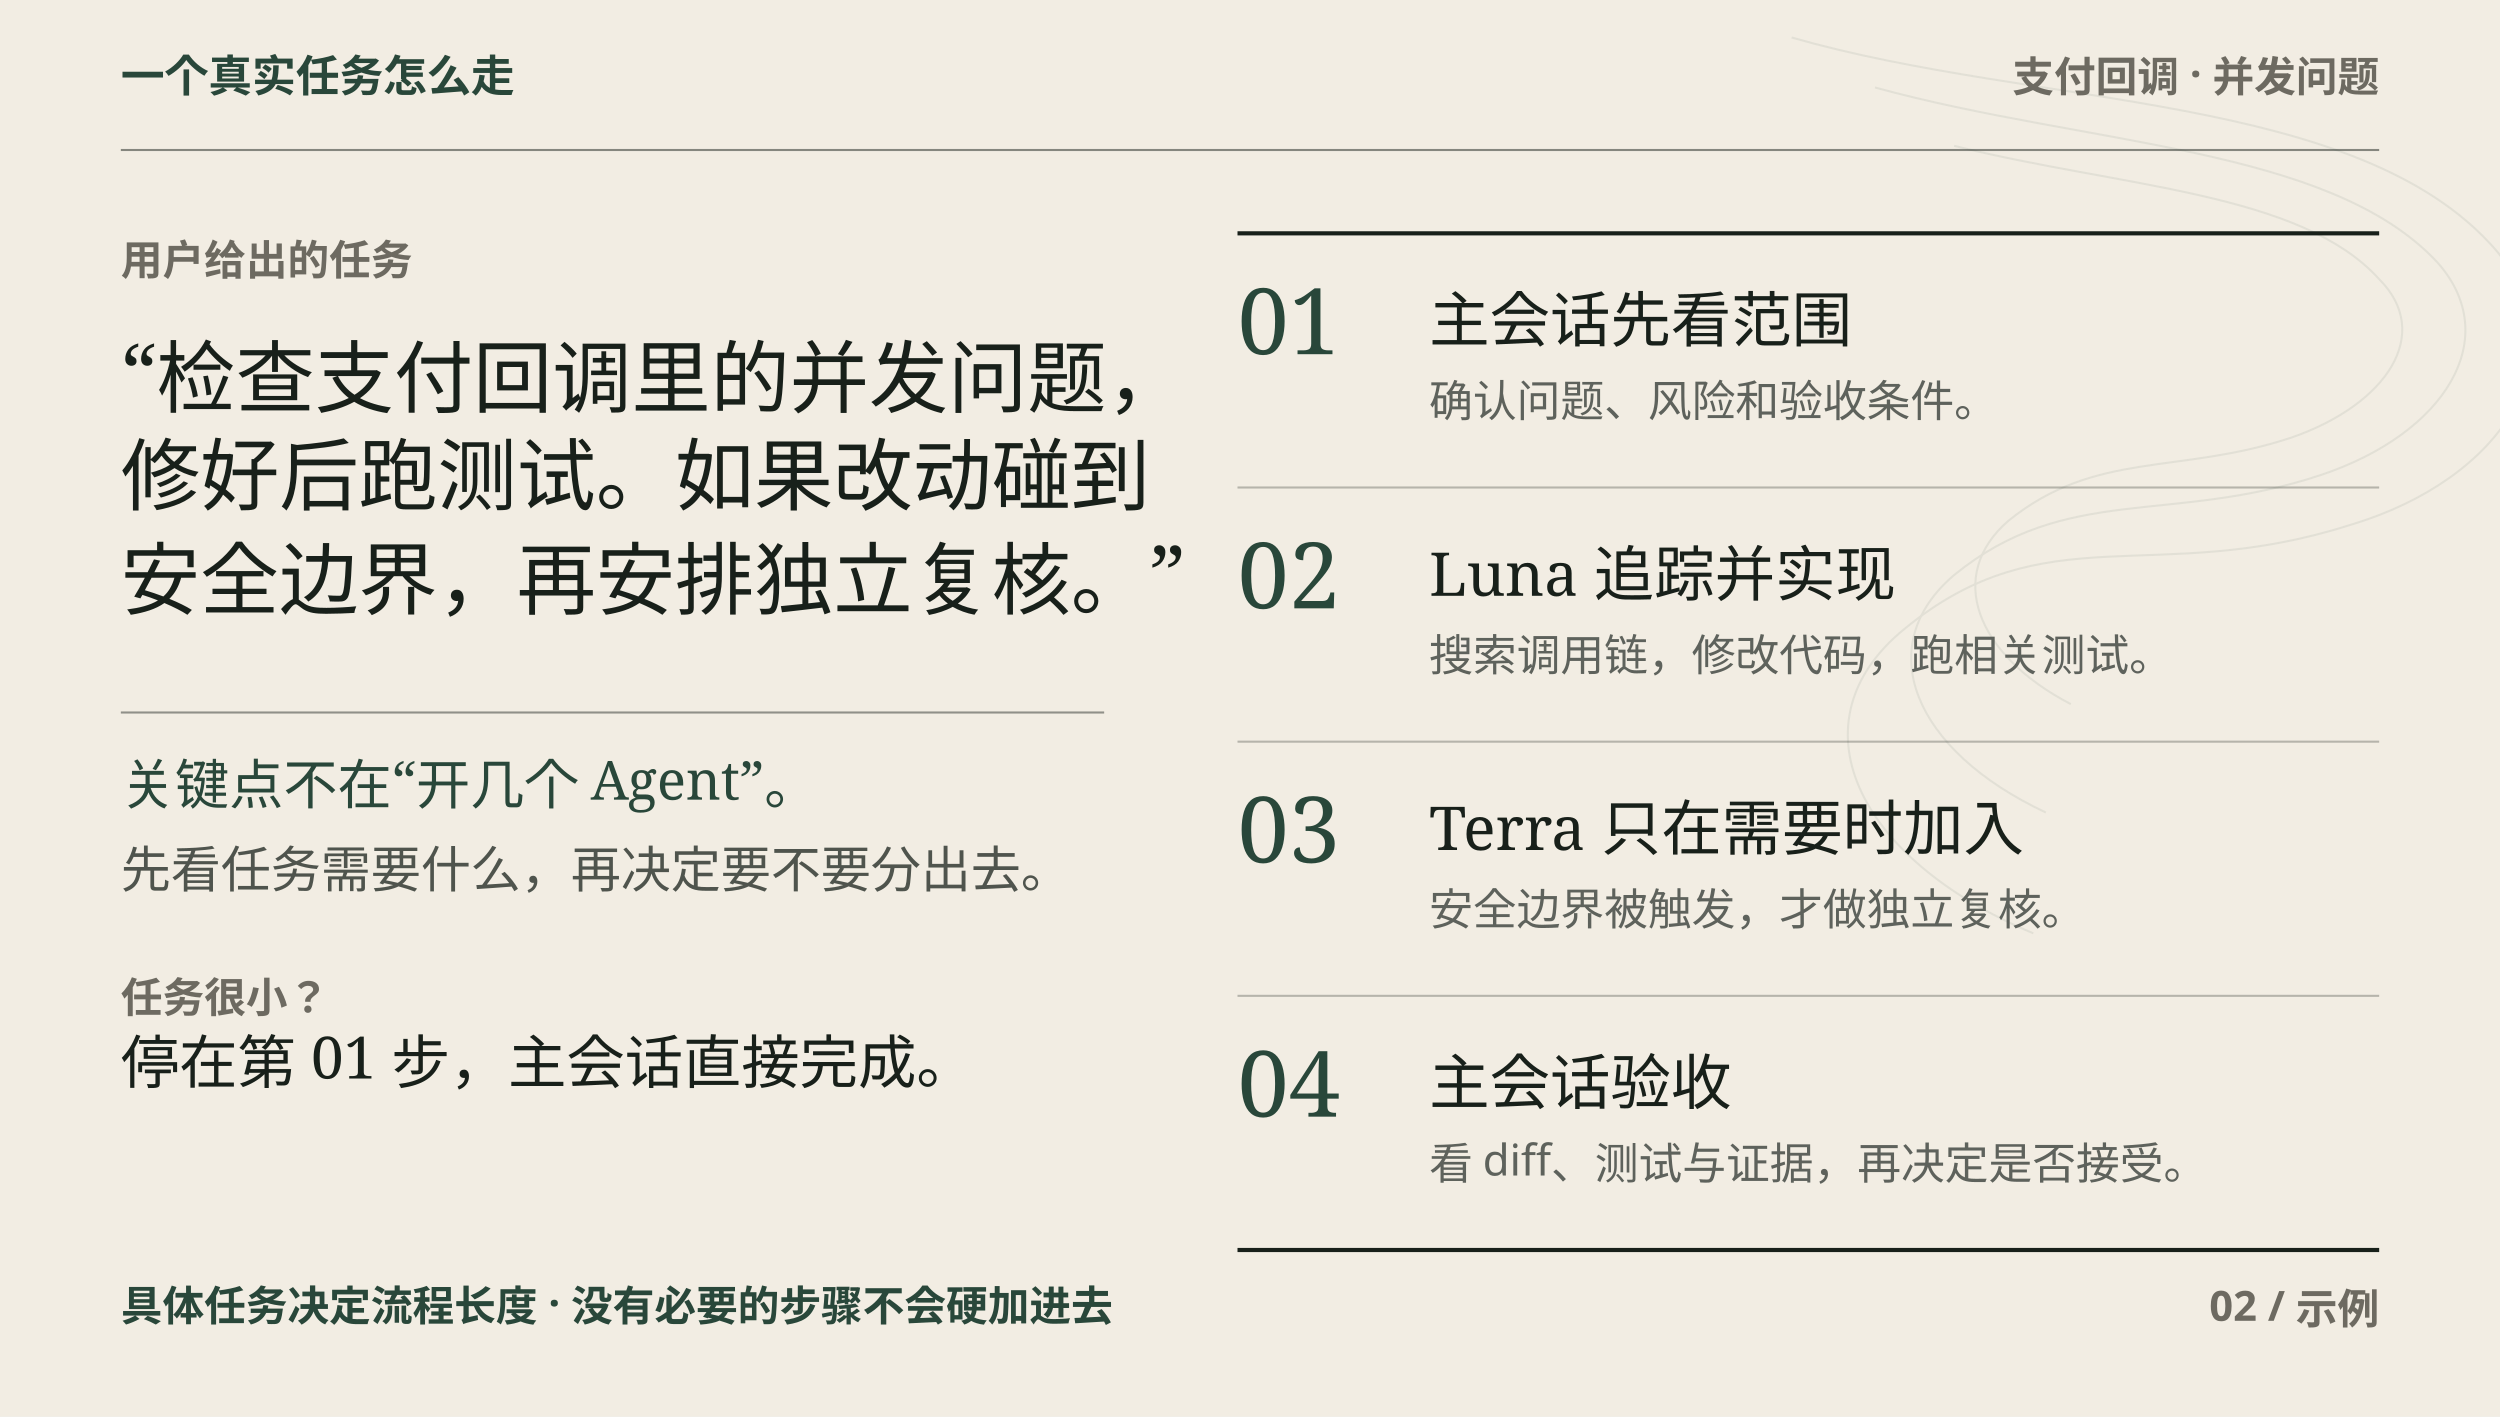
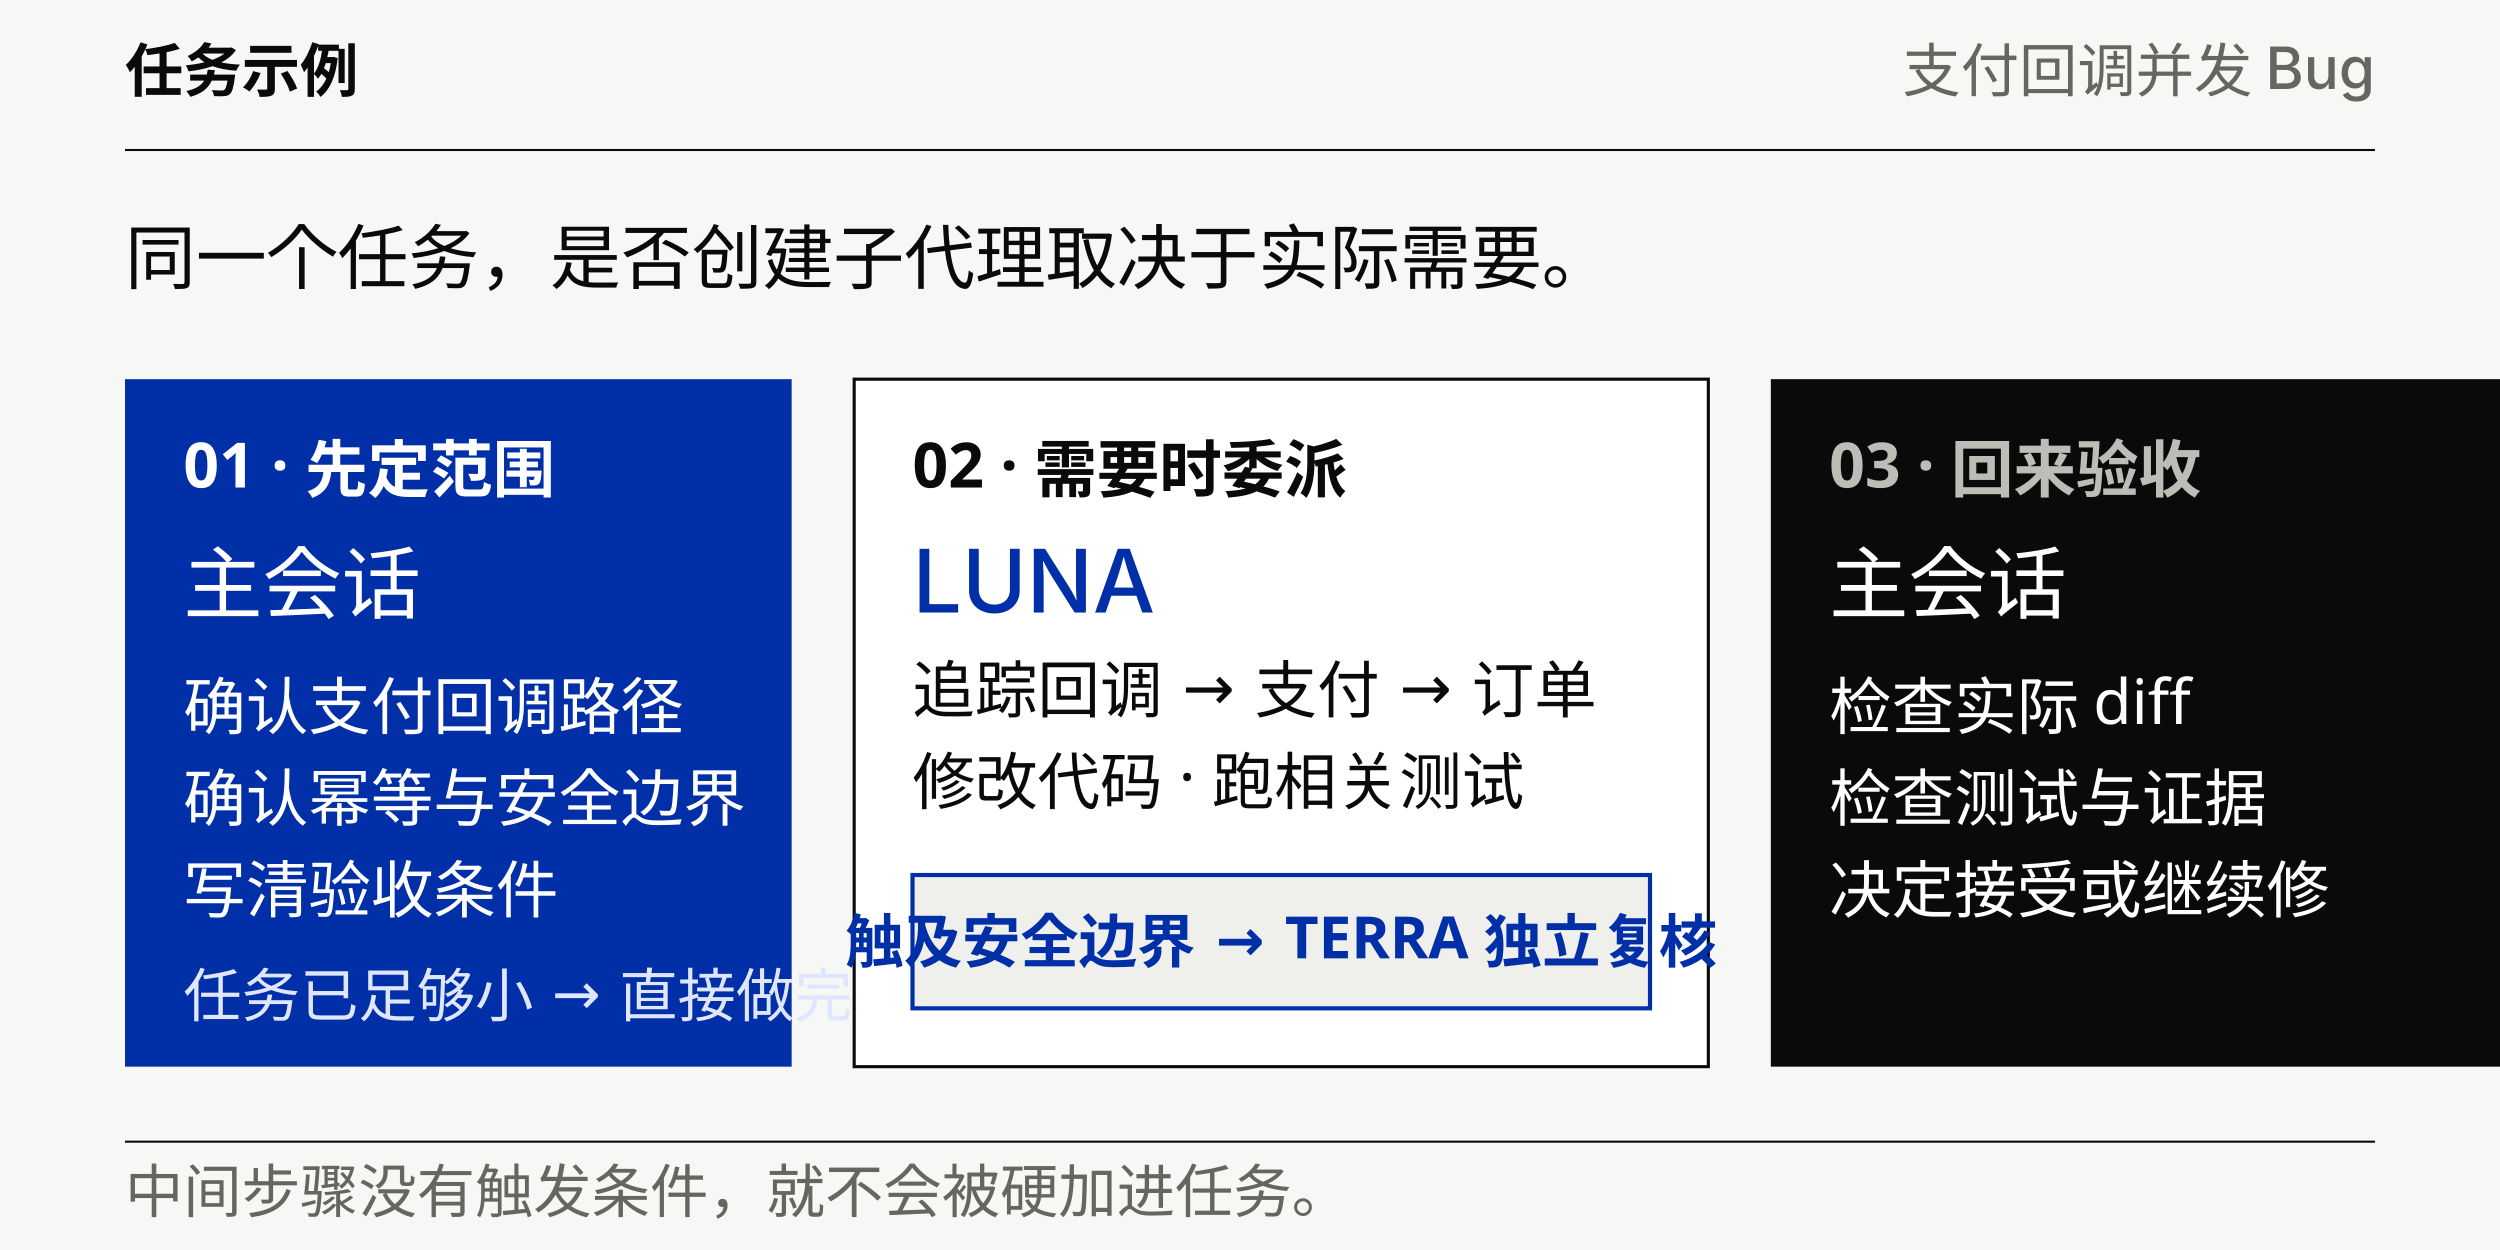
- <svg xmlns="http://www.w3.org/2000/svg" width="1200" height="680" viewBox="0 0 1200 680" role="img" aria-labelledby="title desc">
-   <rect width="1200" height="680" fill="#f2ede3" />
-   <g fill="none" stroke="#29473a" stroke-width="1" opacity="0.08">
-     <path d="M860 18 C978 52 1132 44 1198 120 C1240 170 1202 230 1128 252 C1034 282 982 246 914 302 C860 346 890 412 976 448" />
-     <path d="M900 42 C1002 70 1118 70 1170 126 C1202 162 1174 208 1114 228 C1042 252 992 232 938 276 C898 310 918 360 982 390" />
-     <path d="M938 70 C1018 90 1104 92 1142 134 C1168 160 1146 194 1100 210 C1046 228 1006 216 964 250 C934 276 948 314 994 338" />
+ <svg xmlns="http://www.w3.org/2000/svg" width="1200" height="600" viewBox="0 0 1200 600" role="img" aria-labelledby="title desc">
+   <rect width="1200" height="600" fill="#f7f7f5" />
+   <line x1="60" y1="72" x2="1140" y2="72" stroke="#0a0a0a" stroke-width="1" />
+   <text x="60" y="44" font-family="Noto Sans SC, PingFang SC, Microsoft YaHei UI, Inter, sans-serif" font-size="28" font-weight="600" fill="#0a0a0a">任务示例</text>
+   <text x="1140" y="44" text-anchor="end" font-family="Noto Sans SC, PingFang SC, Microsoft YaHei UI, Inter, sans-serif" font-size="28" font-weight="500" fill="#666661">支付回调并发 Bug</text>
+   <text x="60" y="136" font-family="Noto Sans SC, PingFang SC, Microsoft YaHei UI, Inter, sans-serif" font-size="34" font-weight="400" fill="#0a0a0a">同一个任务，是否创建子代理取决于实际需要。</text>
+   <g transform="translate(60 182)">
+     <rect x="0" y="0" width="320" height="330" fill="#002FA7" />
+     <text x="28" y="52" font-family="Noto Sans SC, PingFang SC, Microsoft YaHei UI, sans-serif" font-size="30" font-weight="600" fill="#ffffff">01 · 先定范围</text>
+     <text x="28" y="112" font-family="Noto Sans SC, PingFang SC, Microsoft YaHei UI, sans-serif" font-size="38" font-weight="500" fill="#ffffff">主会话</text>
+     <text x="28" y="168" font-family="Noto Sans SC, PingFang SC, Microsoft YaHei UI, sans-serif" font-size="30" font-weight="400" fill="#ffffff">确认支付回调路径</text>
+     <text x="28" y="212" font-family="Noto Sans SC, PingFang SC, Microsoft YaHei UI, sans-serif" font-size="30" font-weight="400" fill="#ffffff">确认幂等与安全边界</text>
+     <text x="28" y="256" font-family="Noto Sans SC, PingFang SC, Microsoft YaHei UI, sans-serif" font-size="30" font-weight="400" fill="#ffffff">写清验收条件</text>
+     <text x="28" y="306" font-family="Noto Sans SC, PingFang SC, Microsoft YaHei UI, sans-serif" font-size="28" font-weight="500" fill="#dfe6ff">任务已足够小 → 直接做完</text>
+     <rect x="350" y="0" width="410" height="330" fill="#ffffff" stroke="#0a0a0a" stroke-width="1.5" />
+     <text x="378" y="52" font-family="Noto Sans SC, PingFang SC, Microsoft YaHei UI, sans-serif" font-size="30" font-weight="600" fill="#0a0a0a">02 · 需要时委派</text>
+     <text x="378" y="112" font-family="Inter, Helvetica Neue, Arial, sans-serif" font-size="42" font-weight="500" fill="#002FA7">LUNA</text>
+     <text x="378" y="160" font-family="Noto Sans SC, PingFang SC, Microsoft YaHei UI, sans-serif" font-size="30" font-weight="400" fill="#0a0a0a">追踪回调 → 支付 → 订单</text>
+     <text x="378" y="204" font-family="Noto Sans SC, PingFang SC, Microsoft YaHei UI, sans-serif" font-size="30" font-weight="400" fill="#0a0a0a">修改代码 · 跑相关测试</text>
+     <rect x="378" y="238" width="354" height="64" fill="#efefec" stroke="#002FA7" stroke-width="2" />
+     <text x="555" y="280" text-anchor="middle" font-family="Noto Sans SC, PingFang SC, Microsoft YaHei UI, sans-serif" font-size="28" font-weight="600" fill="#002FA7">触及安全边界 → TERRA 独立复核</text>
+     <rect x="790" y="0" width="350" height="330" fill="#0a0a0a" />
+     <text x="818" y="52" font-family="Noto Sans SC, PingFang SC, Microsoft YaHei UI, sans-serif" font-size="30" font-weight="600" fill="#bdbdb7">03 · 回来验收</text>
+     <text x="818" y="112" font-family="Noto Sans SC, PingFang SC, Microsoft YaHei UI, sans-serif" font-size="38" font-weight="500" fill="#ffffff">主会话</text>
+     <text x="818" y="168" font-family="Noto Sans SC, PingFang SC, Microsoft YaHei UI, sans-serif" font-size="30" font-weight="400" fill="#ffffff">检查实际 diff</text>
+     <text x="818" y="212" font-family="Noto Sans SC, PingFang SC, Microsoft YaHei UI, sans-serif" font-size="30" font-weight="400" fill="#ffffff">检查测试与证据</text>
+     <text x="818" y="256" font-family="Noto Sans SC, PingFang SC, Microsoft YaHei UI, sans-serif" font-size="30" font-weight="400" fill="#ffffff">决定接受或继续修</text>
  </g>
-   <line x1="58" y1="72" x2="1142" y2="72" stroke="#18201a" stroke-width="1" opacity="0.5" />
-   <text x="58" y="44" font-family="Noto Sans SC, PingFang SC, Microsoft YaHei UI, sans-serif" font-size="21" font-weight="600" fill="#29473a">一个真实任务怎么走</text>
-   <text x="1142" y="44" text-anchor="end" font-family="Noto Sans SC, PingFang SC, Microsoft YaHei UI, sans-serif" font-size="20" font-weight="600" fill="#6d6a61">支付回调 · 并发问题</text>
-   <text x="58" y="132" font-family="Noto Sans SC, PingFang SC, Microsoft YaHei UI, sans-serif" font-size="20" font-weight="600" fill="#6d6a61">用户给出的任务</text>
-   <text x="58" y="192" font-family="Noto Serif SC, Songti SC, STSong, Georgia, serif" font-size="38" font-weight="500" fill="#18201a">“检查支付回调里的并发问题，</text>
-   <text x="58" y="242" font-family="Noto Serif SC, Songti SC, STSong, Georgia, serif" font-size="38" font-weight="500" fill="#18201a">修好后跑测试。如果改动碰到</text>
-   <text x="58" y="292" font-family="Noto Serif SC, Songti SC, STSong, Georgia, serif" font-size="38" font-weight="500" fill="#18201a">安全边界，再安排独立复核。”</text>
-   <line x1="58" y1="342" x2="530" y2="342" stroke="#18201a" stroke-width="1" opacity="0.45" />
-   <text x="58" y="386" font-family="Noto Serif SC, Songti SC, STSong, Georgia, serif" font-size="26" font-weight="500" fill="#29473a">关键点不在“开几个 Agent”。</text>
-   <text x="58" y="426" font-family="Noto Serif SC, Songti SC, STSong, Georgia, serif" font-size="24" font-weight="400" fill="#4f544d">先看任务需要什么，再决定要不要分出去。</text>
-   <text x="58" y="486" font-family="Noto Sans SC, PingFang SC, Microsoft YaHei UI, sans-serif" font-size="20" font-weight="600" fill="#6d6a61">任务很小？</text>
-   <text x="58" y="520" font-family="Noto Serif SC, Songti SC, STSong, Georgia, serif" font-size="28" font-weight="500" fill="#18201a">停在第 01 步，主会话直接完成。</text>
-   <g transform="translate(594 112)">
-     <line x1="0" y1="0" x2="548" y2="0" stroke="#18201a" stroke-width="2" />
-     <text x="0" y="58" font-family="Playfair Display, Georgia, serif" font-size="44" font-weight="500" fill="#29473a">01</text>
-     <text x="92" y="52" font-family="Noto Serif SC, Songti SC, STSong, Georgia, serif" font-size="29" font-weight="500" fill="#18201a">主会话先看范围</text>
-     <text x="92" y="88" font-family="Noto Sans SC, PingFang SC, Microsoft YaHei UI, sans-serif" font-size="21" font-weight="400" fill="#5e625c">确认问题、风险和验收条件。</text>
-     <line x1="0" y1="122" x2="548" y2="122" stroke="#18201a" stroke-width="1" opacity="0.28" />
-     <text x="0" y="180" font-family="Playfair Display, Georgia, serif" font-size="44" font-weight="500" fill="#29473a">02</text>
-     <text x="92" y="174" font-family="Noto Serif SC, Songti SC, STSong, Georgia, serif" font-size="29" font-weight="500" fill="#18201a">Luna 追踪并实现</text>
-     <text x="92" y="210" font-family="Noto Sans SC, PingFang SC, Microsoft YaHei UI, sans-serif" font-size="21" font-weight="400" fill="#5e625c">搜索调用链，修改代码，跑相关测试。</text>
-     <line x1="0" y1="244" x2="548" y2="244" stroke="#18201a" stroke-width="1" opacity="0.28" />
-     <text x="0" y="302" font-family="Playfair Display, Georgia, serif" font-size="44" font-weight="500" fill="#29473a">03</text>
-     <text x="92" y="296" font-family="Noto Serif SC, Songti SC, STSong, Georgia, serif" font-size="29" font-weight="500" fill="#18201a">Terra 只在需要时加入</text>
-     <text x="92" y="332" font-family="Noto Sans SC, PingFang SC, Microsoft YaHei UI, sans-serif" font-size="21" font-weight="400" fill="#5e625c">安全边界被触发，才做独立复核。</text>
-     <line x1="0" y1="366" x2="548" y2="366" stroke="#18201a" stroke-width="1" opacity="0.28" />
-     <text x="0" y="424" font-family="Playfair Display, Georgia, serif" font-size="44" font-weight="500" fill="#29473a">04</text>
-     <text x="92" y="418" font-family="Noto Serif SC, Songti SC, STSong, Georgia, serif" font-size="29" font-weight="500" fill="#18201a">主会话验收</text>
-     <text x="92" y="454" font-family="Noto Sans SC, PingFang SC, Microsoft YaHei UI, sans-serif" font-size="21" font-weight="400" fill="#5e625c">看 diff、测试与证据，再决定是否接受。</text>
-     <line x1="0" y1="488" x2="548" y2="488" stroke="#18201a" stroke-width="2" />
-   </g>
-   <text x="58" y="634" font-family="Noto Sans SC, PingFang SC, Microsoft YaHei UI, sans-serif" font-size="20" font-weight="600" fill="#29473a">具体任务决定流程长度 · 没有必要的步骤不会硬加进去</text>
-   <text x="1142" y="634" text-anchor="end" font-family="Noto Sans SC, PingFang SC, Microsoft YaHei UI, sans-serif" font-size="20" font-weight="600" fill="#6d6a61">02 / 示例</text>
+   <line x1="60" y1="548" x2="1140" y2="548" stroke="#0a0a0a" stroke-width="1" />
+   <text x="60" y="582" font-family="Noto Sans SC, PingFang SC, Microsoft YaHei UI, sans-serif" font-size="28" font-weight="500" fill="#666661">中间步骤没有触发条件，就不会被硬加进任务。</text>
</svg>
